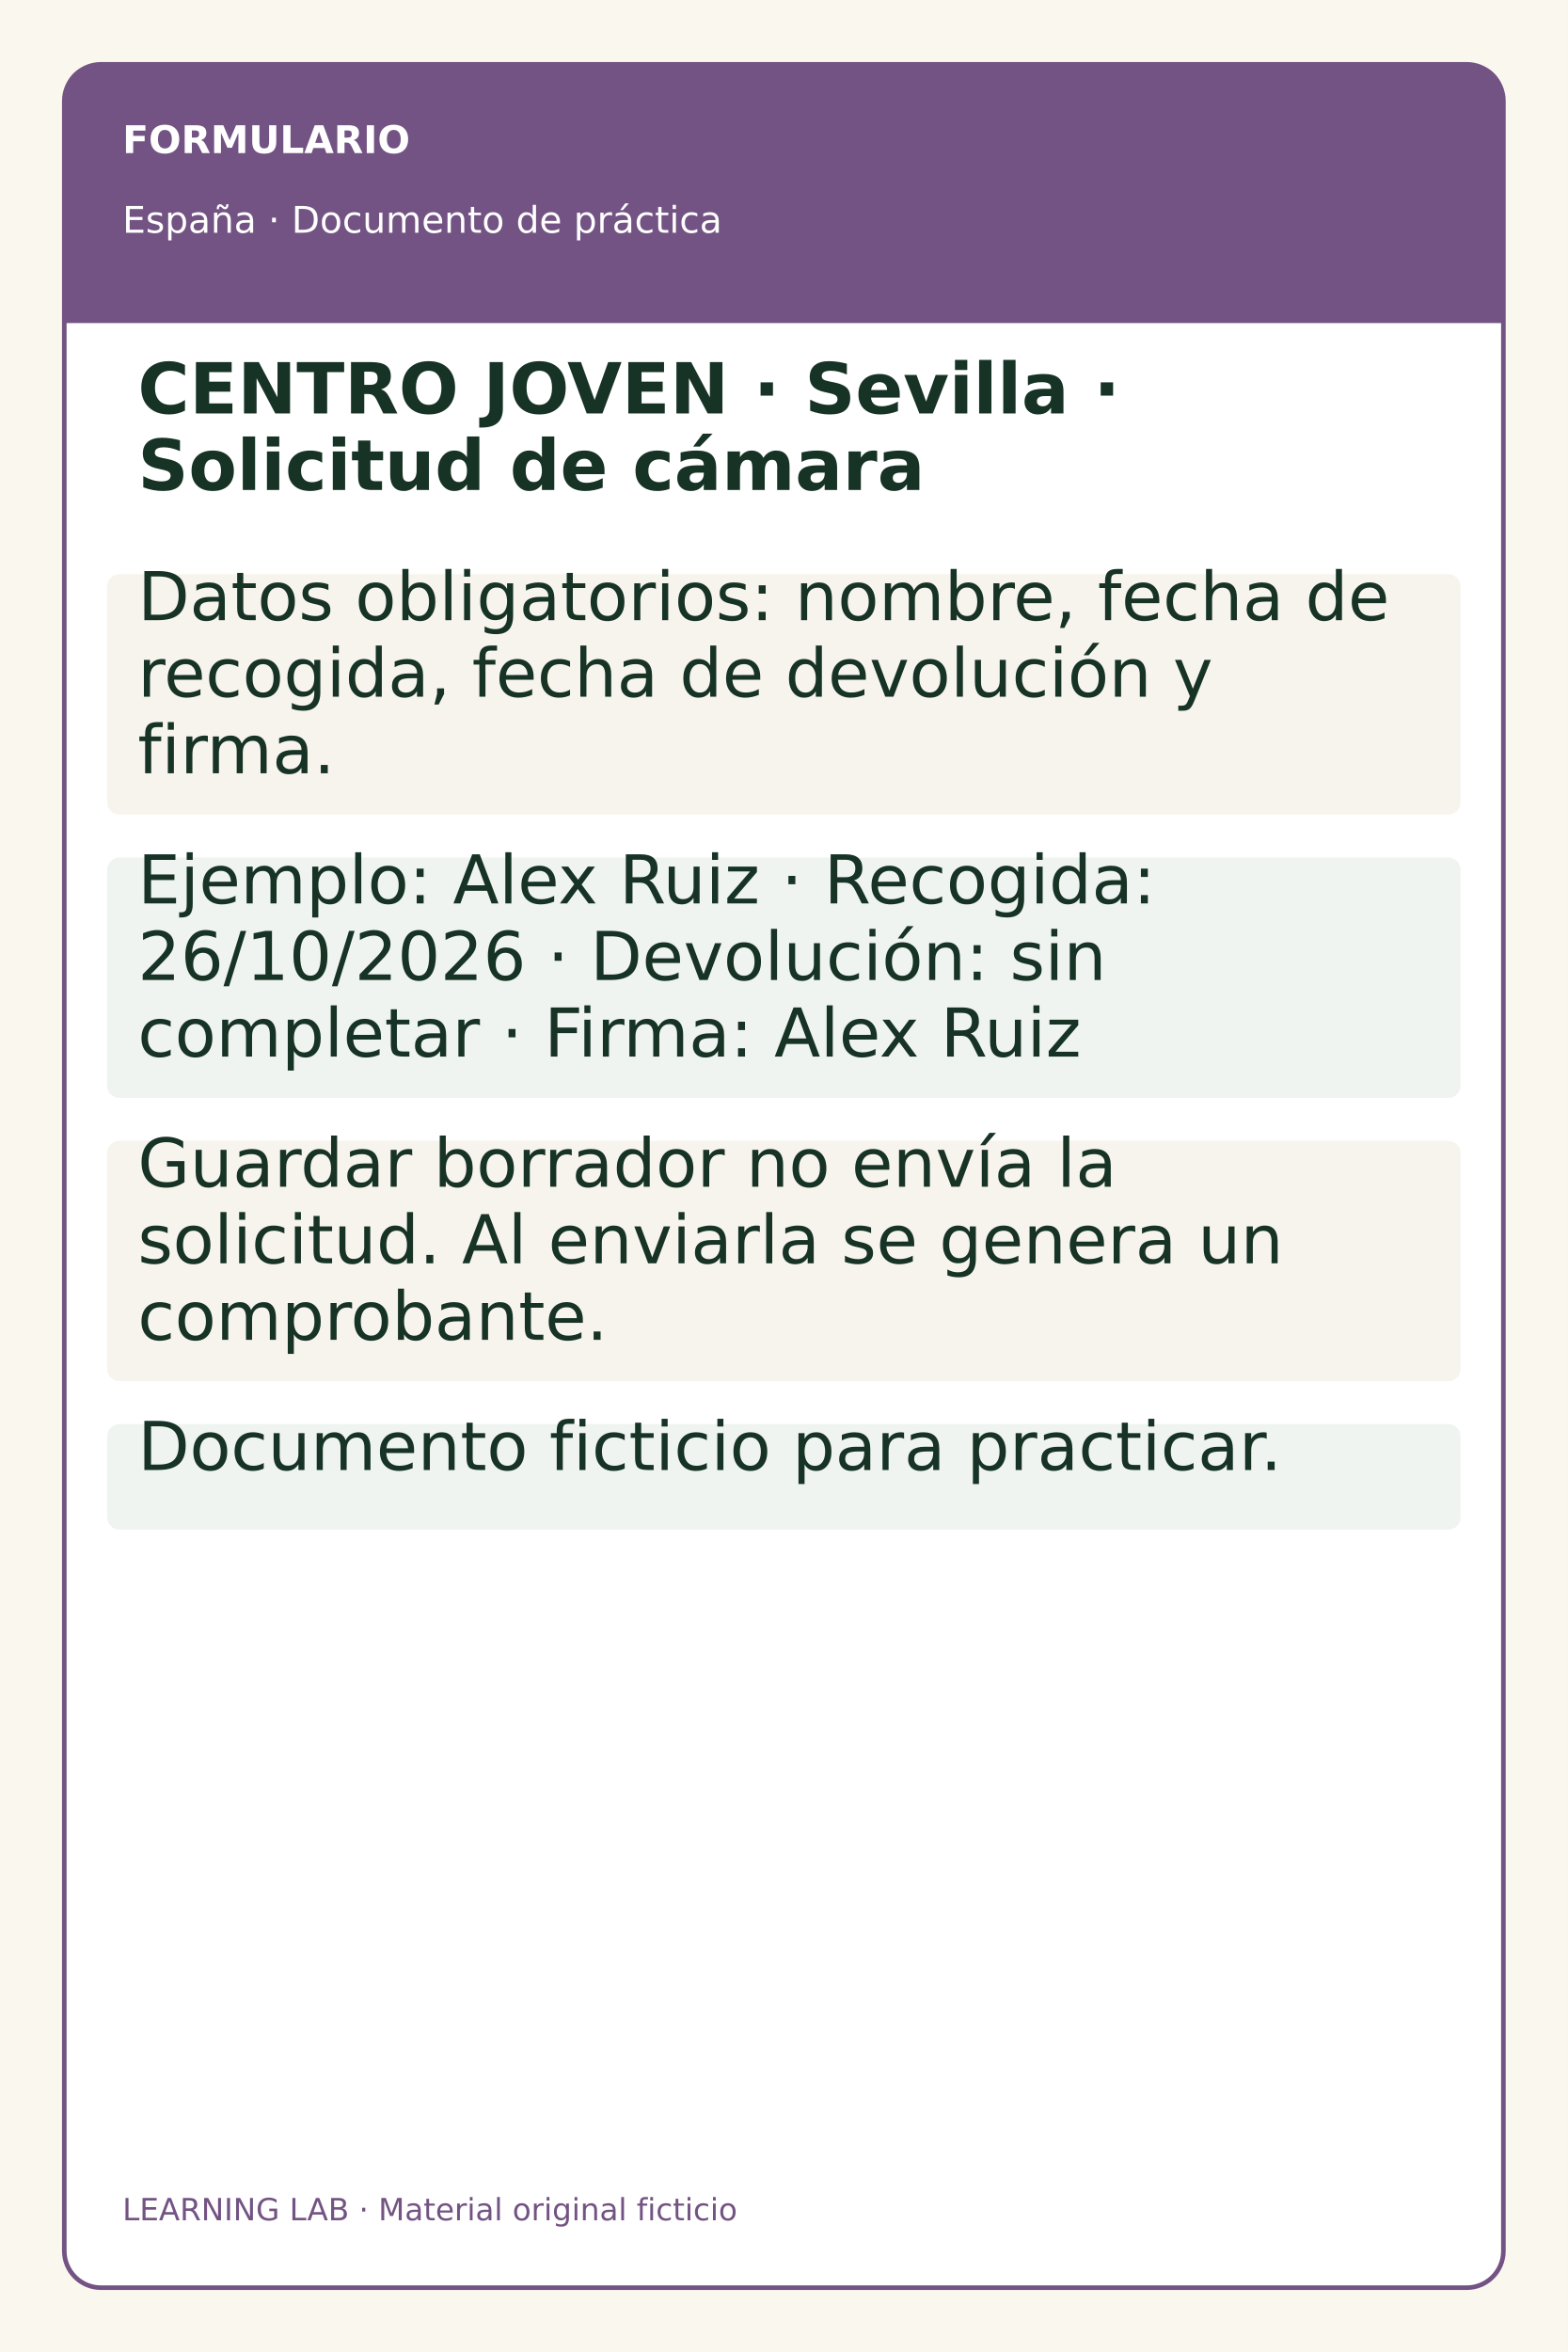
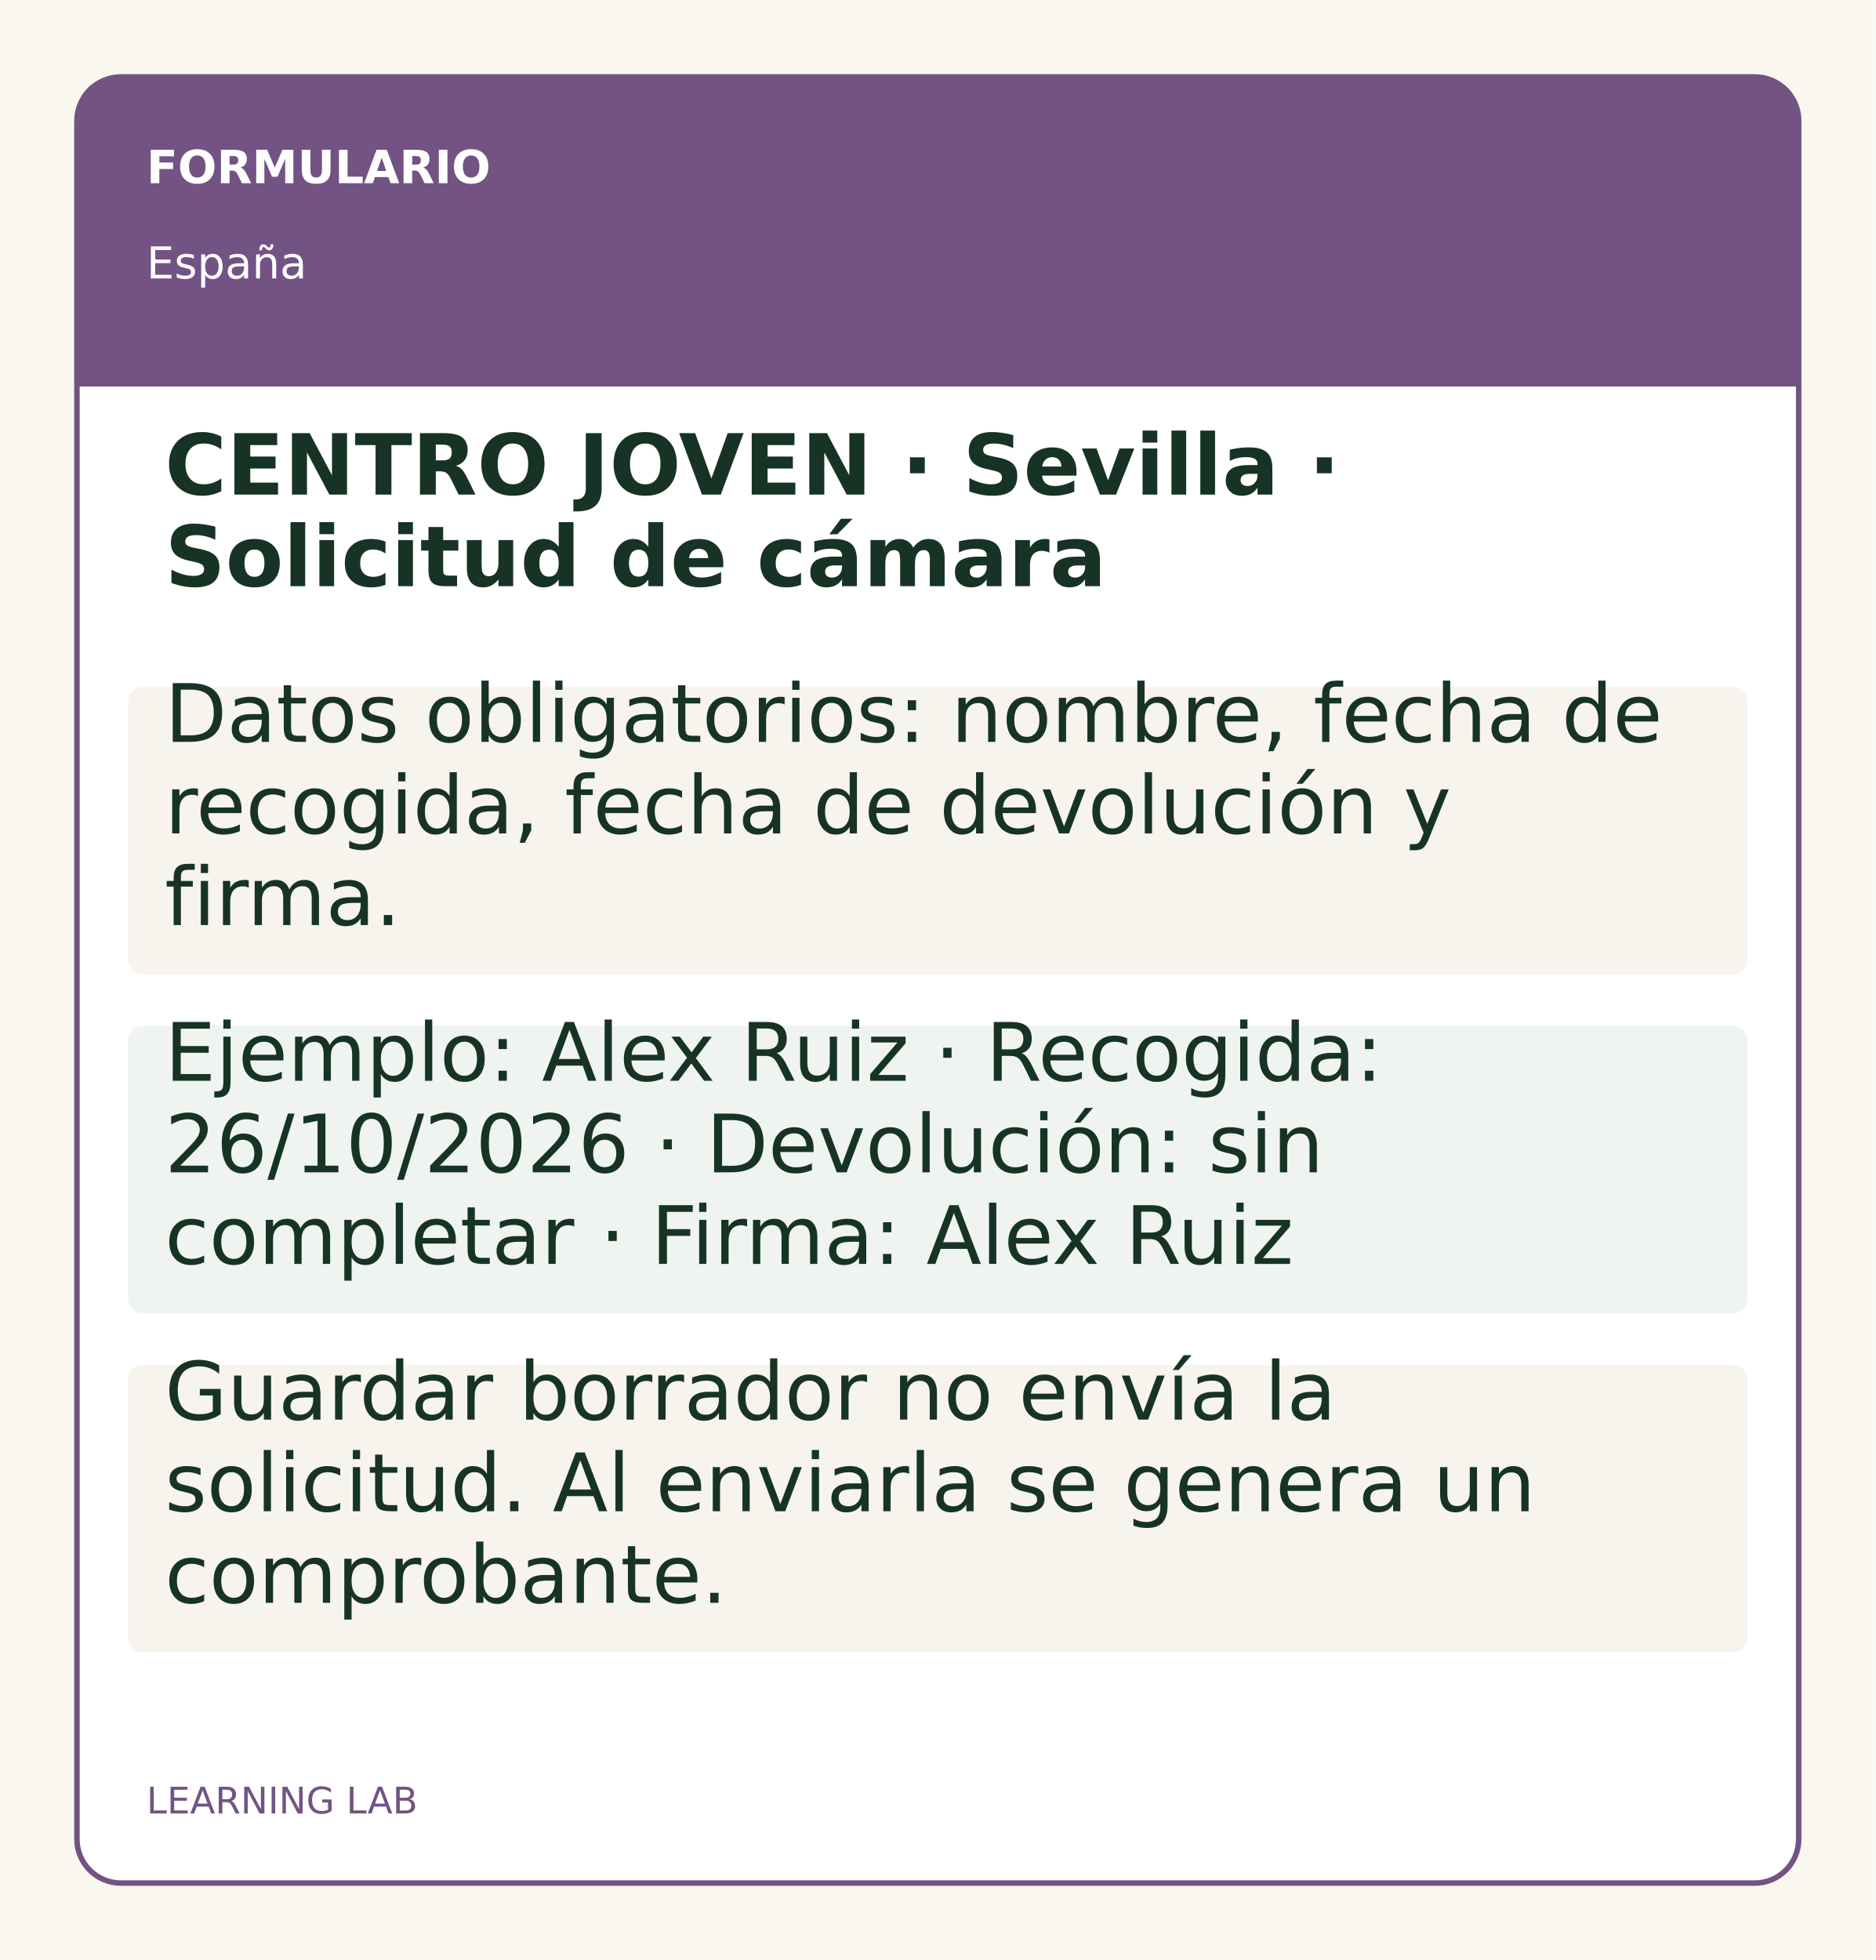
- <svg xmlns="http://www.w3.org/2000/svg" width="1024" height="1536" viewBox="0 0 1024 1536">
-   <rect width="1024" height="1536" fill="#faf7ef" />
-   <rect x="42" y="42" width="940" height="1452" rx="24" fill="white" stroke="#735383" stroke-width="3" />
+ <svg xmlns="http://www.w3.org/2000/svg" width="1024" height="1070" viewBox="0 0 1024 1070">
+   <rect width="1024" height="1070" fill="#faf7ef" />
+   <rect x="42" y="42" width="940" height="986" rx="24" fill="white" stroke="#735383" stroke-width="3" />
  <path d="M42 66q0-24 24-24h892q24 0 24 24v145H42Z" fill="#735383" />
  <text x="80" y="100" font-family="DejaVu Sans, sans-serif" font-size="25" font-weight="bold" fill="white">FORMULARIO</text>
-   <text x="80" y="152" font-family="DejaVu Sans, sans-serif" font-size="24" font-weight="normal" fill="white">España · Documento de práctica</text>
+   <text x="80" y="152" font-family="DejaVu Sans, sans-serif" font-size="24" font-weight="normal" fill="white">España</text>
  <text x="90" y="270" font-family="DejaVu Sans, sans-serif" font-size="46" font-weight="bold" fill="#173326">CENTRO JOVEN · Sevilla ·</text>
  <text x="90" y="320" font-family="DejaVu Sans, sans-serif" font-size="46" font-weight="bold" fill="#173326">Solicitud de cámara</text>
  <rect x="70" y="375" width="884" height="157" rx="8" fill="#f7f4ed" />
  <text x="90" y="405" font-family="DejaVu Sans, sans-serif" font-size="44" font-weight="normal" fill="#173326">Datos obligatorios: nombre, fecha de</text>
  <text x="90" y="455" font-family="DejaVu Sans, sans-serif" font-size="44" font-weight="normal" fill="#173326">recogida, fecha de devolución y</text>
  <text x="90" y="505" font-family="DejaVu Sans, sans-serif" font-size="44" font-weight="normal" fill="#173326">firma.</text>
  <rect x="70" y="560" width="884" height="157" rx="8" fill="#eff4f0" />
  <text x="90" y="590" font-family="DejaVu Sans, sans-serif" font-size="44" font-weight="normal" fill="#173326">Ejemplo: Alex Ruiz · Recogida:</text>
  <text x="90" y="640" font-family="DejaVu Sans, sans-serif" font-size="44" font-weight="normal" fill="#173326">26/10/2026 · Devolución: sin</text>
  <text x="90" y="690" font-family="DejaVu Sans, sans-serif" font-size="44" font-weight="normal" fill="#173326">completar · Firma: Alex Ruiz</text>
  <rect x="70" y="745" width="884" height="157" rx="8" fill="#f7f4ed" />
  <text x="90" y="775" font-family="DejaVu Sans, sans-serif" font-size="44" font-weight="normal" fill="#173326">Guardar borrador no envía la</text>
  <text x="90" y="825" font-family="DejaVu Sans, sans-serif" font-size="44" font-weight="normal" fill="#173326">solicitud. Al enviarla se genera un</text>
  <text x="90" y="875" font-family="DejaVu Sans, sans-serif" font-size="44" font-weight="normal" fill="#173326">comprobante.</text>
-   <rect x="70" y="930" width="884" height="69" rx="8" fill="#eff4f0" />
-   <text x="90" y="960" font-family="DejaVu Sans, sans-serif" font-size="44" font-weight="normal" fill="#173326">Documento ficticio para practicar.</text>
-   <text x="80" y="1450" font-family="DejaVu Sans, sans-serif" font-size="20" font-weight="normal" fill="#735383">LEARNING LAB · Material original ficticio</text>
+   <text x="80" y="990" font-family="DejaVu Sans, sans-serif" font-size="20" font-weight="normal" fill="#735383">LEARNING LAB</text>
</svg>
